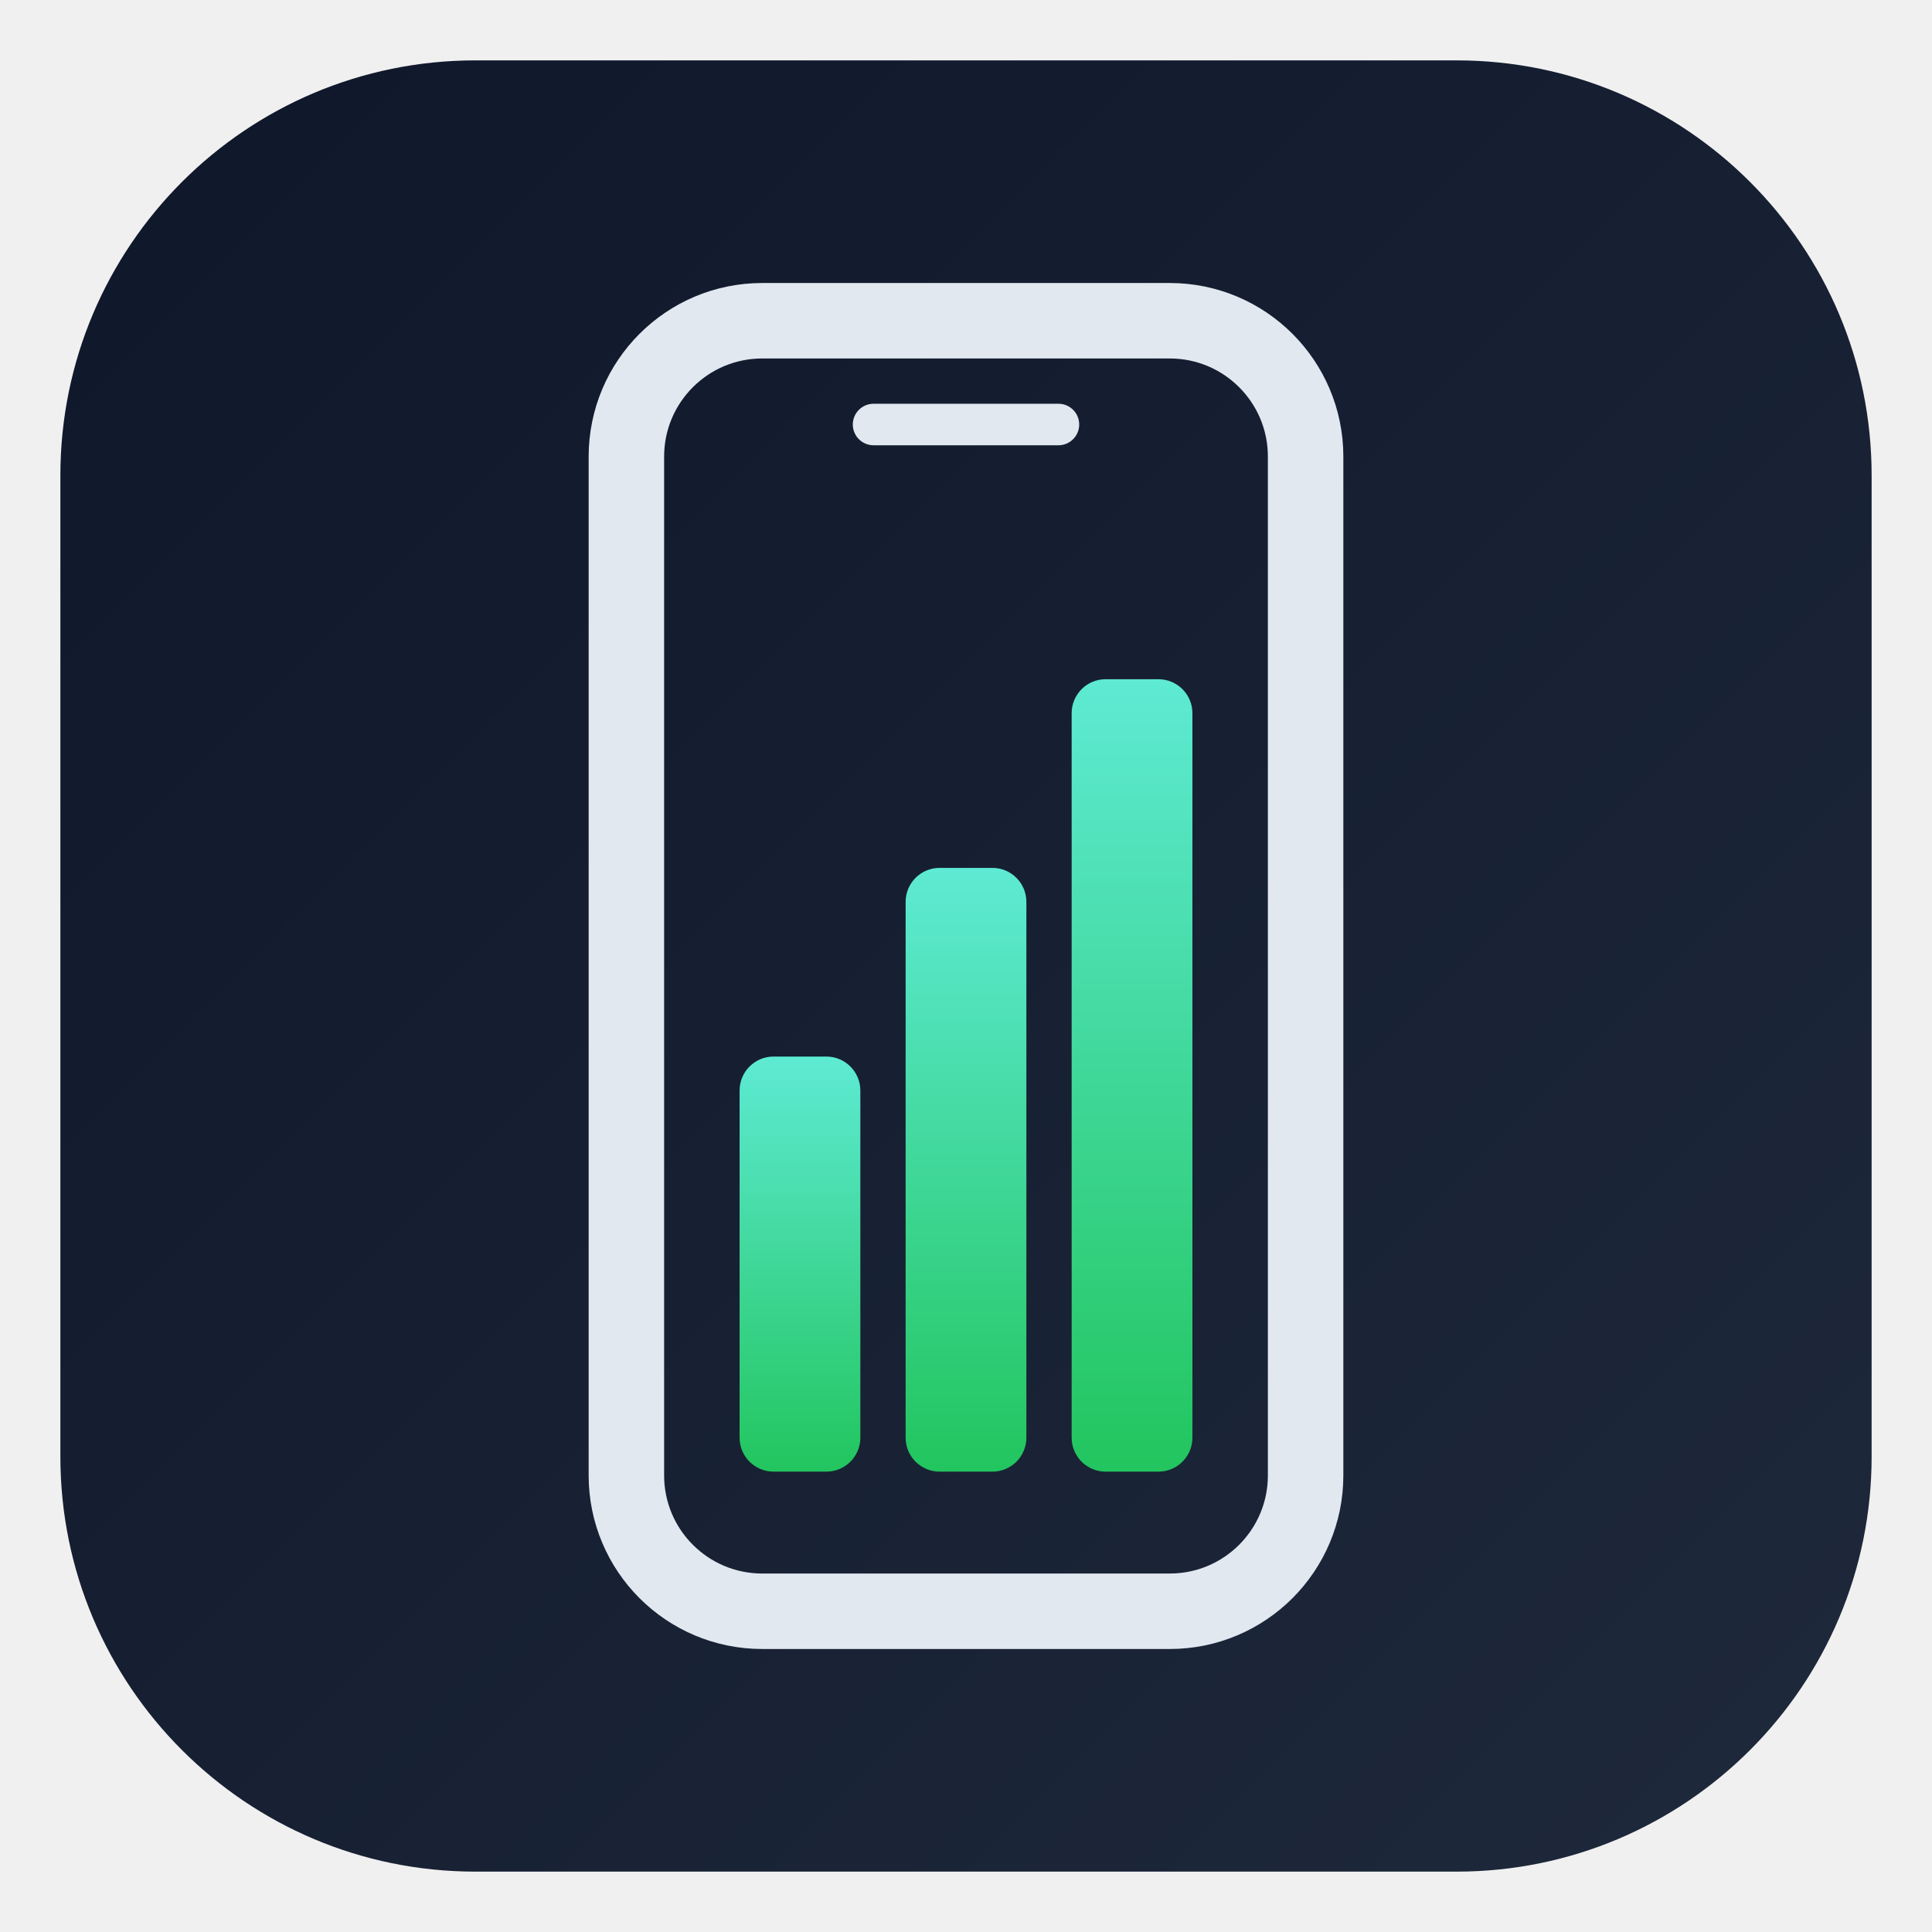
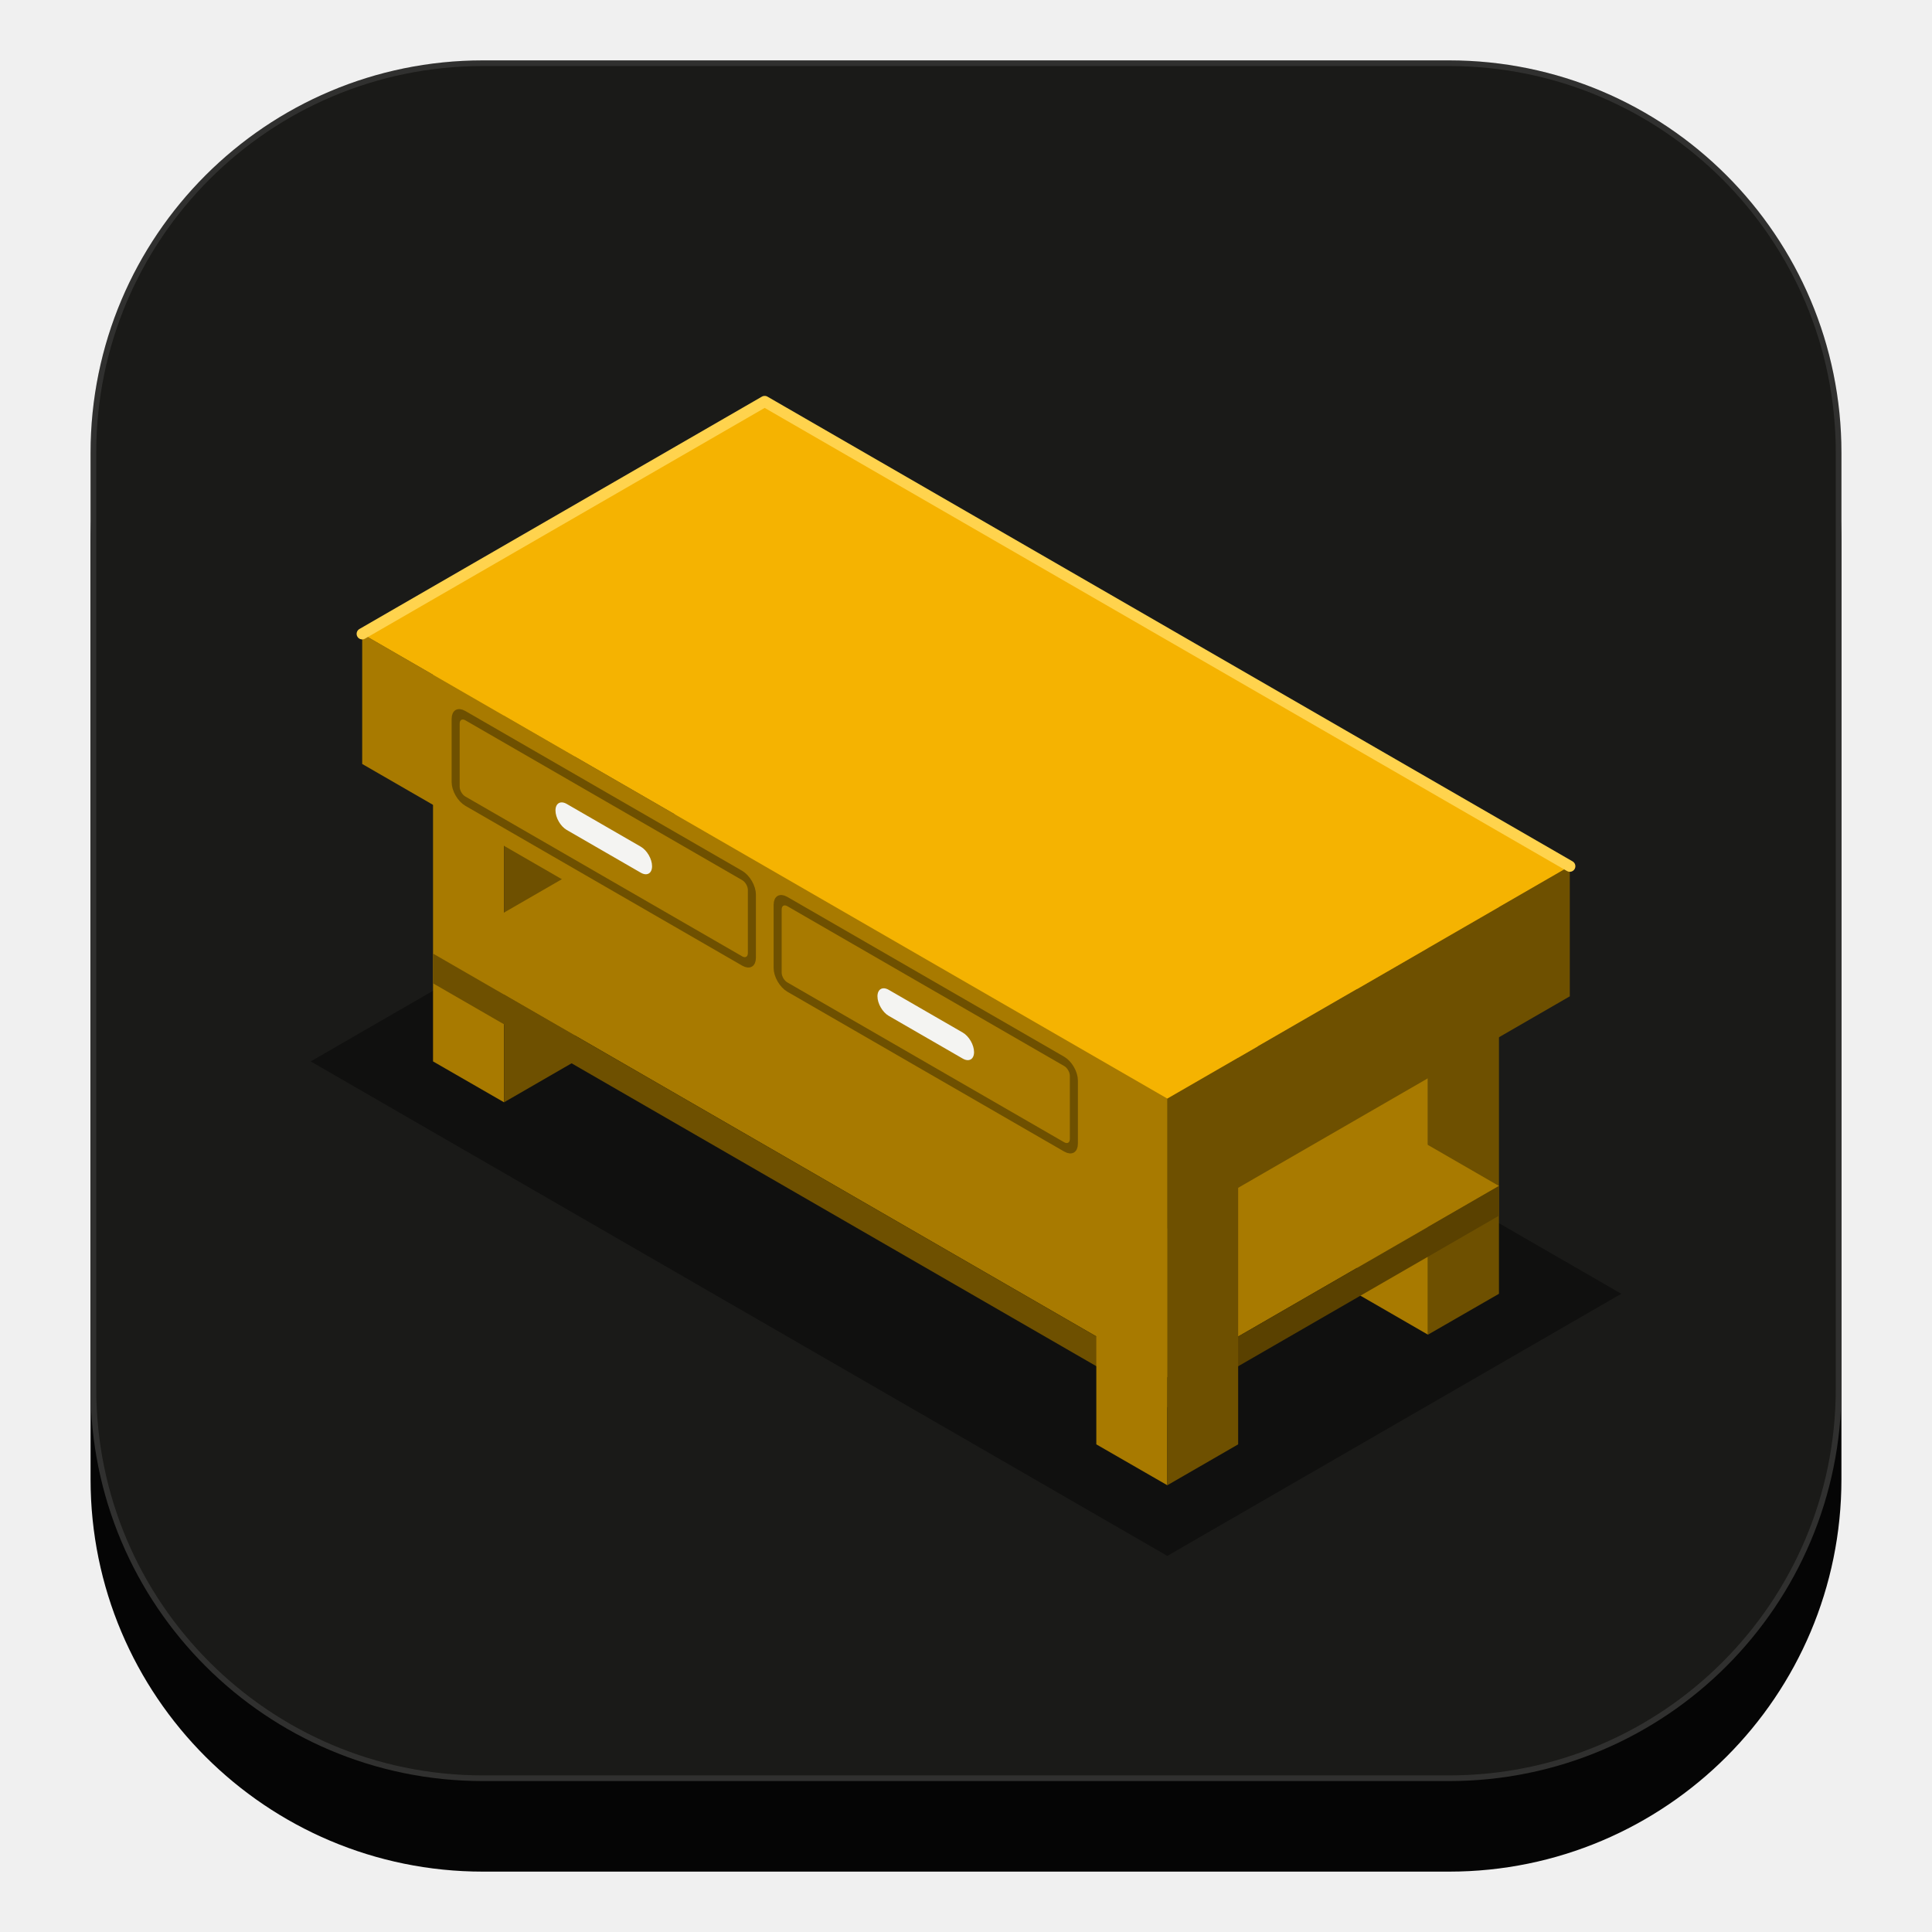
<svg xmlns="http://www.w3.org/2000/svg" viewBox="0 0 1024 1024">
-   <defs>
-     <linearGradient id="bg" x1="0" y1="0" x2="1" y2="1">
-       <stop offset="0" stop-color="#0f172a" />
-       <stop offset="1" stop-color="#1e293b" />
-     </linearGradient>
-     <linearGradient id="acc" x1="0" y1="1" x2="0" y2="0">
-       <stop offset="0" stop-color="#22c55e" />
-       <stop offset="1" stop-color="#5eead4" />
-     </linearGradient>
-   </defs>
-   <rect x="32" y="32" width="960" height="960" rx="220" fill="url(#bg)" />
-   <rect x="332" y="170" width="360" height="684" rx="72" fill="none" stroke="#e2e8f0" stroke-width="40" />
-   <rect x="452" y="214" width="120" height="22" rx="11" fill="#e2e8f0" />
-   <rect x="392" y="560" width="64" height="220" rx="18" fill="url(#acc)" />
-   <rect x="480" y="460" width="64" height="320" rx="18" fill="url(#acc)" />
-   <rect x="568" y="360" width="64" height="420" rx="18" fill="url(#acc)" />
+   <rect x="48" y="80" width="928" height="912" rx="208" fill="#050505" />
+   <rect x="48" y="32" width="928" height="912" rx="208" fill="#1A1A18" />
+   <g transform="translate(512 500) scale(0.9853) translate(-0.0 -104.0)">
+     <polygon points="-108.3,26.5 352.5,292.5 108.3,433.5 -352.5,167.5" fill="#000000" fill-opacity=".38" />
+     <polygon points="-146.4,-143.5 -108.3,-121.5 -108.3,108.5 -146.4,86.5" fill="#A87A00" />
+     <polygon points="-70.1,-143.5 -108.3,-121.5 -108.3,108.5 -70.1,86.5" fill="#6E5000" />
+     <polygon points="210.4,62.5 248.5,84.5 248.5,314.5 210.4,292.5" fill="#A87A00" />
+     <polygon points="286.7,62.5 248.5,84.5 248.5,314.5 286.7,292.5" fill="#6E5000" />
+     <polygon points="-286.7,-62.5 -248.5,-40.5 -248.5,189.5 -286.7,167.5" fill="#A87A00" />
+     <polygon points="-210.4,-62.5 -248.5,-40.5 -248.5,189.5 -210.4,167.5" fill="#6E5000" />
+     <polygon points="-108.3,6.5 286.7,234.5 108.3,337.5 -286.7,109.5" fill="#A87A00" />
+     <polygon points="-286.7,109.5 108.3,337.5 108.3,353.5 -286.7,125.5" fill="#6E5000" />
+     <polygon points="286.7,234.5 108.3,337.5 108.3,353.5 286.7,250.5" fill="#5A4100" />
+     <polygon points="70.1,143.5 108.3,165.5 108.3,395.5 70.1,373.5" fill="#A87A00" />
+     <polygon points="146.4,143.5 108.3,165.5 108.3,395.5 146.4,373.5" fill="#6E5000" />
+     <polygon points="-324.8,-62.5 108.3,187.5 108.3,257.5 -324.8,7.5" fill="#A87A00" />
+     <polygon points="324.8,62.5 108.3,187.5 108.3,257.5 324.8,132.5" fill="#6E5000" />
+     <polygon points="-108.3,-187.5 324.8,62.5 108.3,187.5 -324.8,-62.5" fill="#F5B301" />
+     <polyline points="-324.8,-62.5 -108.3,-187.5 324.8,62.5" fill="none" stroke="#FFD34D" stroke-width="6" stroke-linejoin="round" stroke-linecap="round" />
+     <rect transform="matrix(0.86603 .5 0 1 -108.25 62.50)" x="-192.0" y="12" width="184" height="46" rx="6" fill="none" stroke="#6E5000" stroke-width="5" />
+     <rect transform="matrix(0.86603 .5 0 1 -108.25 62.50)" x="-130.0" y="28.0" width="60" height="14" rx="7" fill="#F4F4F2" />
+     <rect transform="matrix(0.86603 .5 0 1 -108.25 62.50)" x="8.0" y="12" width="184" height="46" rx="6" fill="none" stroke="#6E5000" stroke-width="5" />
+     <rect transform="matrix(0.86603 .5 0 1 -108.25 62.50)" x="70.0" y="28.0" width="60" height="14" rx="7" fill="#F4F4F2" />
+   </g>
+   <rect x="49.5" y="33.5" width="925" height="909" rx="206.5" fill="none" stroke="#FFFFFF" stroke-opacity=".1" stroke-width="3" />
</svg>
